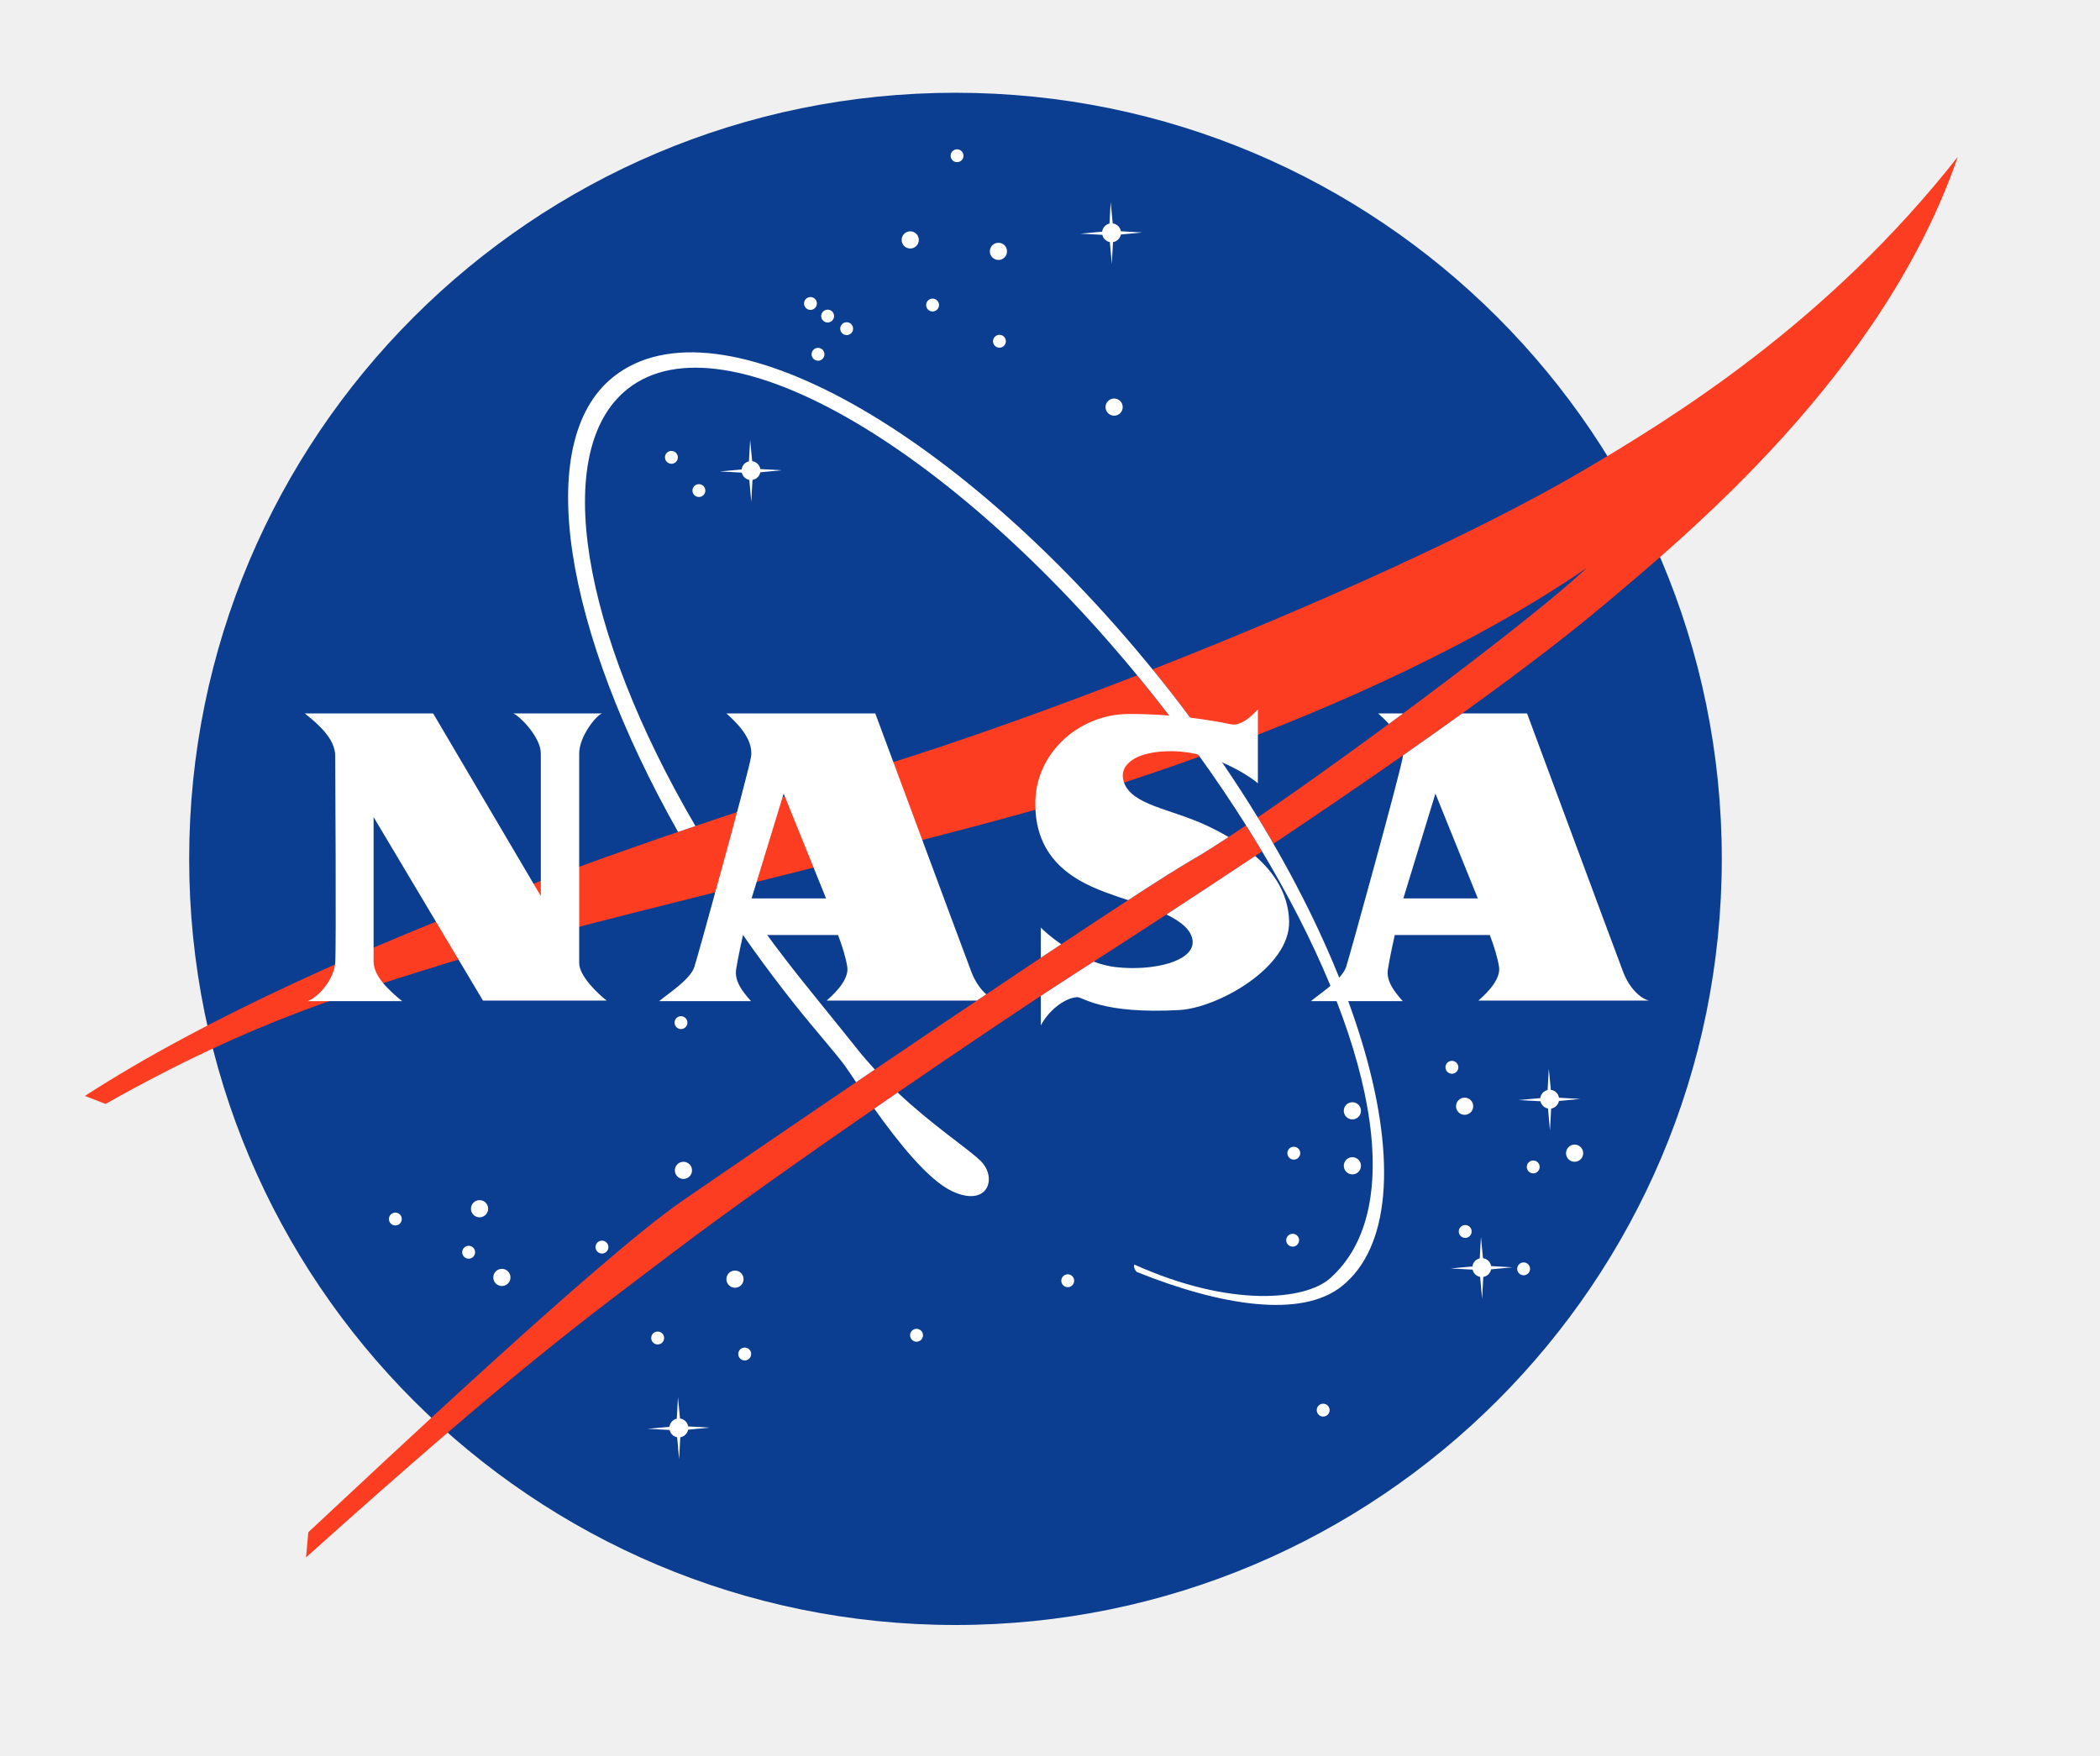
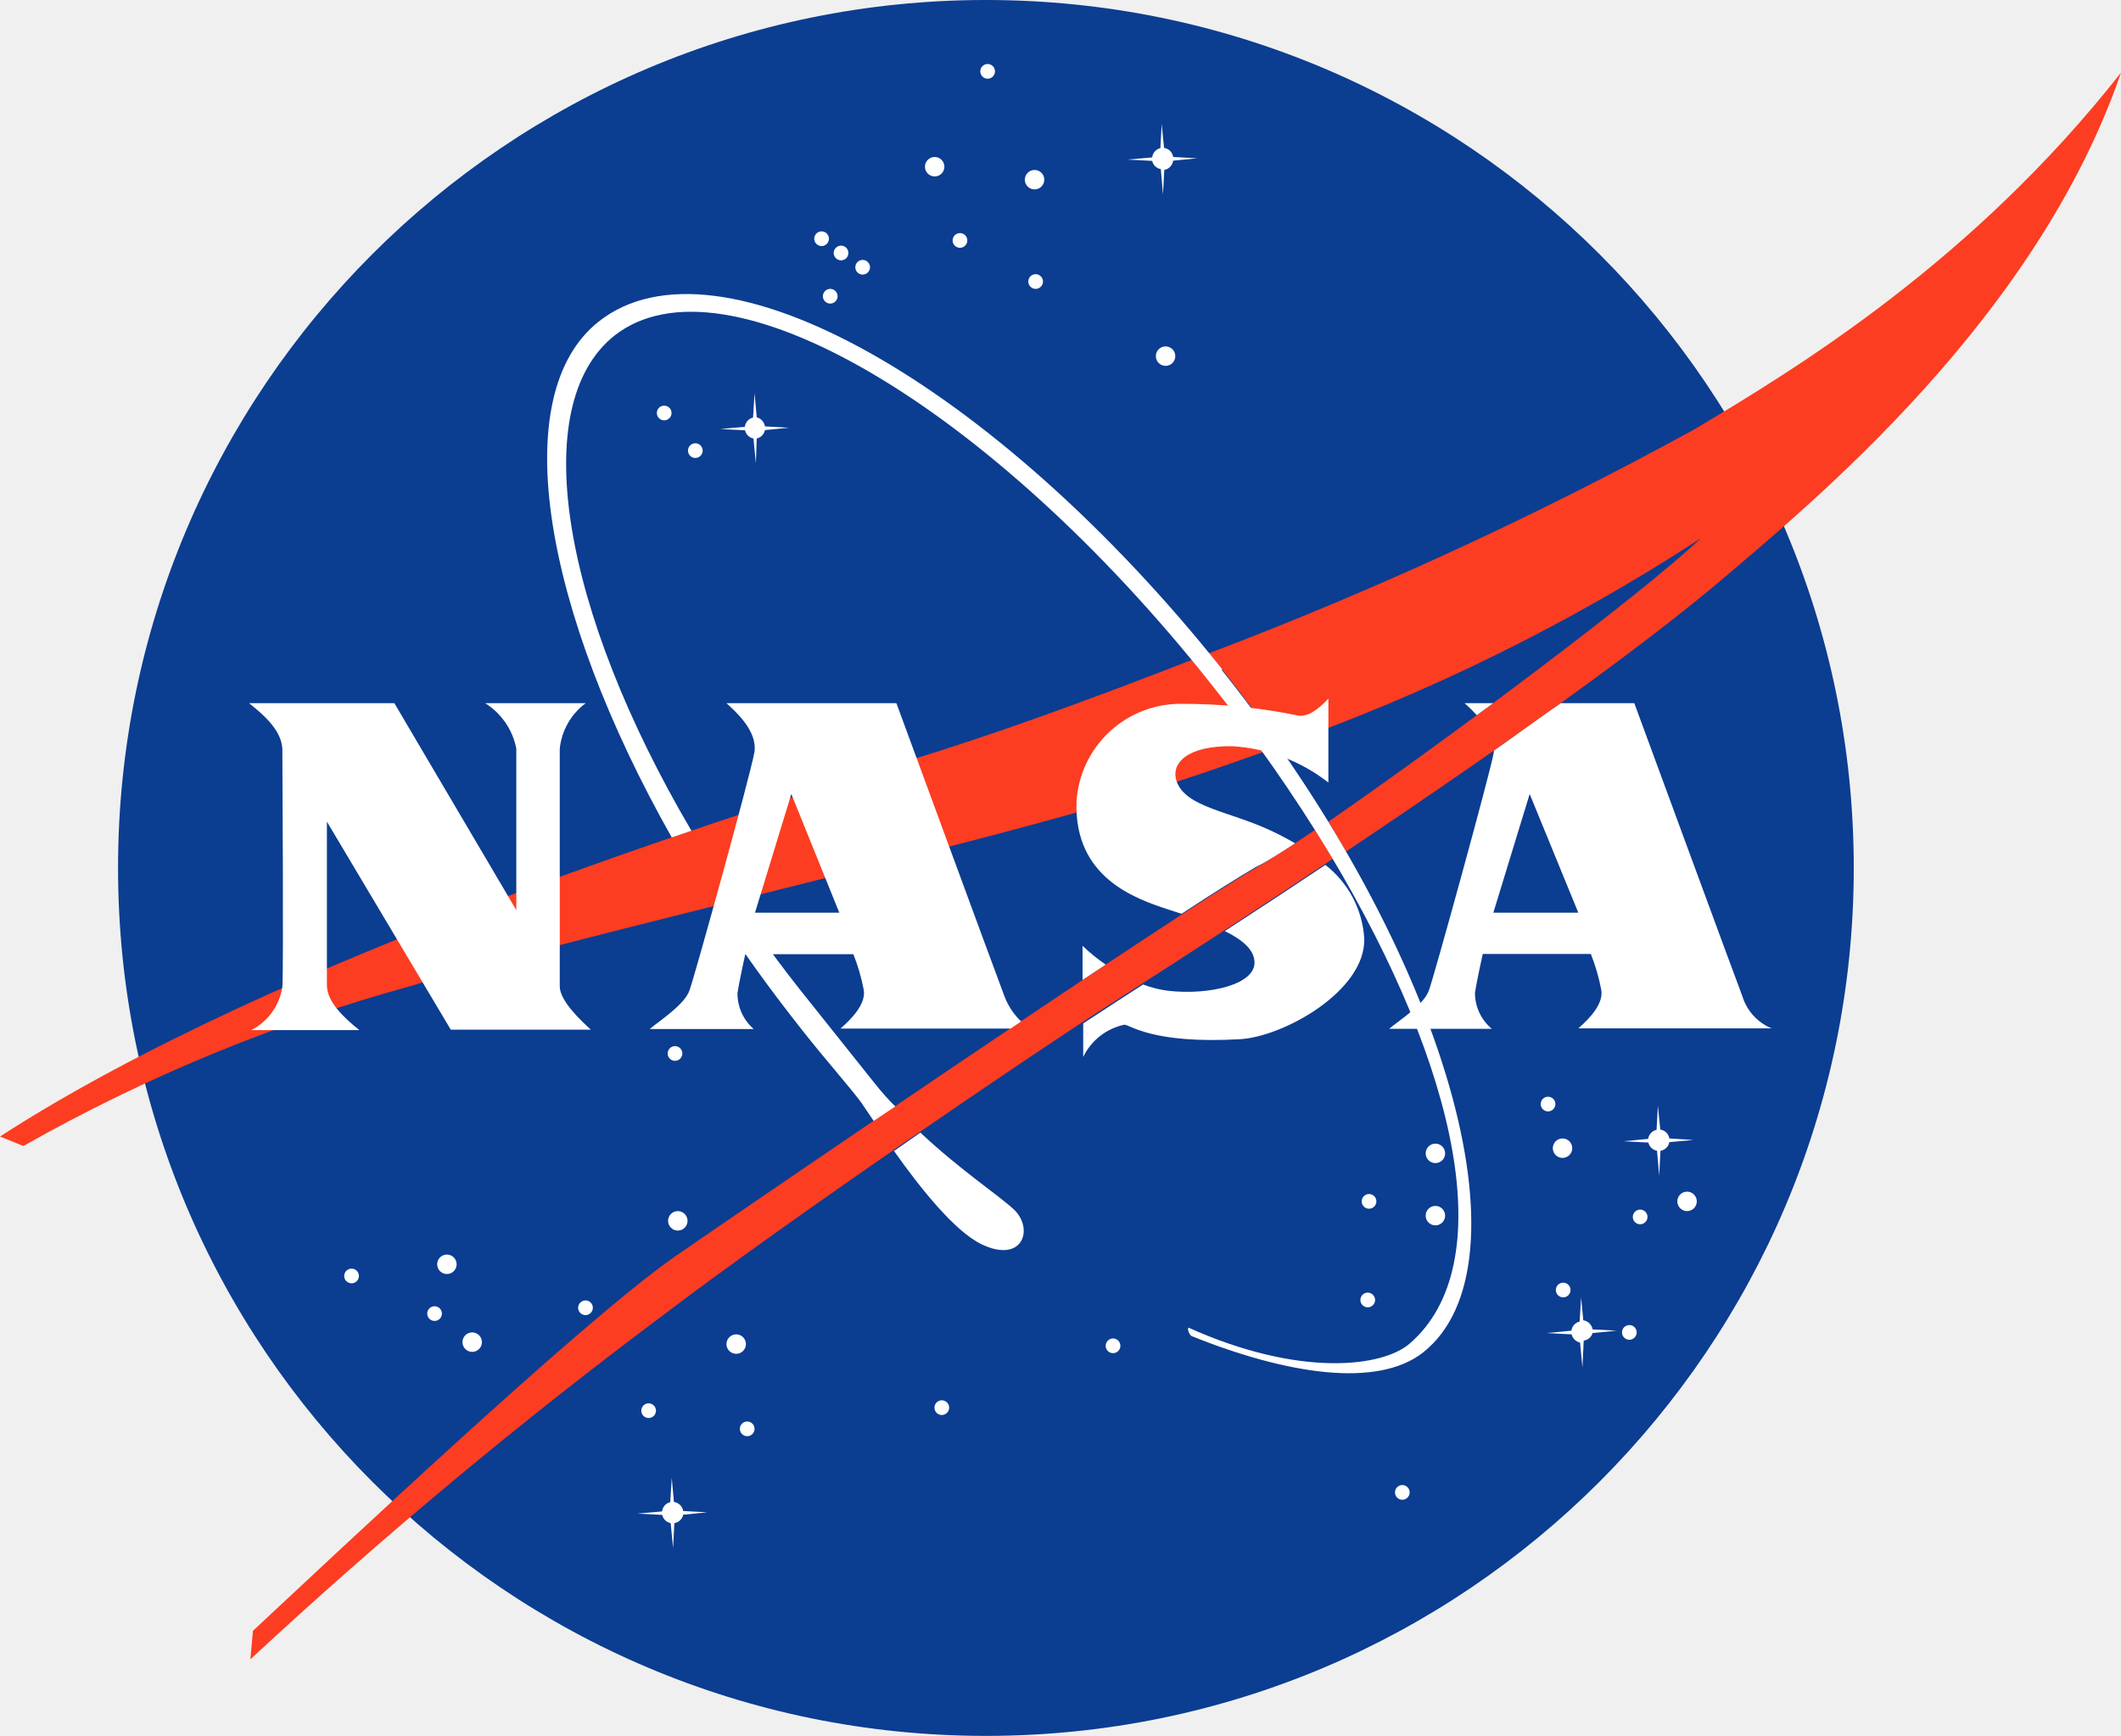
- <svg xmlns="http://www.w3.org/2000/svg" height="92" viewBox="0 0 110 92" width="110">
-   <circle cx="50.049" cy="45" fill="#0b3d91" r="40.14" />
-   <g fill="#fff">
-     <circle cx="47.679" cy="12.57" r=".45" />
-     <circle cx="52.299" cy="13.17" r=".45" />
-     <circle cx="58.359" cy="21.33" r=".45" />
-     <circle cx="25.119" cy="63.33" r=".45" />
-     <circle cx="26.289" cy="66.93" r=".45" />
-     <circle cx="20.709" cy="63.87" r=".337" />
-     <circle cx="39.009" cy="70.942" r=".338" />
-     <circle cx="67.711" cy="64.98" r=".337" />
-     <circle cx="76.052" cy="55.92" r=".338" />
-     <circle cx="35.169" cy="23.962" r=".337" />
-     <circle cx="44.349" cy="17.22" r=".337" />
-     <circle cx="43.352" cy="16.56" r=".337" />
-     <circle cx="42.452" cy="15.9" r=".337" />
-     <circle cx="36.609" cy="25.703" r=".337" />
-     <circle cx="50.131" cy="8.16" r=".337" />
-     <circle cx="52.352" cy="17.88" r=".337" />
-     <circle cx="48.849" cy="15.982" r=".337" />
-     <circle cx="42.849" cy="18.563" r=".337" />
-     <circle cx="69.309" cy="73.883" r=".337" />
-     <circle cx="24.549" cy="65.61" r=".338" />
-     <circle cx="48.009" cy="69.96" r=".338" />
-     <circle cx="31.531" cy="65.34" r=".338" />
-     <circle cx="34.449" cy="70.103" r=".338" />
-     <circle cx="55.929" cy="67.103" r=".337" />
-     <circle cx="67.771" cy="60.42" r=".337" />
-     <circle cx="76.749" cy="64.522" r=".337" />
-     <circle cx="79.809" cy="66.48" r=".337" />
-     <circle cx="80.312" cy="61.14" r=".337" />
-     <circle cx="35.671" cy="53.58" r=".337" />
-     <circle cx="35.799" cy="61.32" r=".45" />
-     <circle cx="38.499" cy="67.02" r=".45" />
-     <circle cx="70.839" cy="61.08" r=".45" />
-     <circle cx="82.479" cy="60.42" r=".45" />
-     <circle cx="76.719" cy="57.96" r=".45" />
-     <circle cx="70.839" cy="58.2" r=".45" />
-     <path d="M58.71 12.288l1.119-.107-1.117-.063c-.035-.216-.208-.385-.426-.413l-.107-1.114-.064 1.123c-.202.045-.357.214-.382.424l-1.144.104 1.152.062c.042.193.198.344.394.38l.104 1.148.061-1.146C58.507 12.651 58.671 12.492 58.71 12.288z" />
-     <path d="M39.824 24.746l1.119-.107-1.117-.063c-.034-.216-.208-.385-.426-.413l-.107-1.114-.063 1.123c-.203.045-.358.214-.383.424l-1.144.104 1.152.062c.042.193.198.344.394.38l.104 1.148.062-1.146C39.622 25.11 39.786 24.95 39.824 24.746z" />
-     <path d="M81.659 57.684l1.119-.107-1.117-.063c-.034-.216-.208-.385-.426-.413l-.107-1.114-.063 1.123c-.202.045-.357.214-.382.424l-1.144.104 1.152.062c.042.193.198.344.394.38l.104 1.148.062-1.146C81.456 58.048 81.62 57.889 81.659 57.684z" />
-     <path d="M36.044 74.906l1.119-.107-1.117-.063c-.035-.216-.208-.385-.426-.413l-.107-1.113-.063 1.122c-.203.045-.358.214-.383.424l-1.144.104 1.152.062c.042.193.198.345.394.38l.104 1.148.062-1.146C35.841 75.27 36.006 75.11 36.044 74.906z" />
-     <path d="M78.104 66.506l1.119-.107-1.117-.063c-.034-.216-.208-.385-.426-.413l-.107-1.114-.063 1.122c-.202.045-.357.214-.382.424l-1.144.104 1.152.062c.042.193.198.344.394.38l.104 1.148.062-1.146C77.901 66.87 78.066 66.71 78.104 66.506z" />
-     <path d="M59.568 35.385c-4.667 1.814-9.219 3.433-13.06 4.635-7.805 2.444-29.16 9.06-42.06 17.4l1.08.42c7.86-4.44 12.969-5.835 17.88-7.38 5.34-1.68 22.603-5.72 30.42-7.92 2.641-.743 5.734-1.716 9.01-2.9-.762-1.063-1.566-2.129-2.412-3.193C60.143 36.088 59.856 35.734 59.568 35.385zM65.27 43.244c-1.13.763-2.077 1.372-2.74 1.756-3.84 2.22-22.561 15-26.82 17.94s-16.08 14.1-19.56 17.34l-.12 1.319c11.22-10.08 14.74-12.566 19.2-15.959 5.52-4.2 16.939-11.97 20.82-14.46 3.71-2.38 7.056-4.569 10.059-6.572-.049-.082-.098-.164-.147-.247C65.736 43.99 65.505 43.618 65.27 43.244zM82.809 24.72c-5.466 3.204-14.081 7.071-22.439 10.352.2.245.399.492.597.741.934 1.176 1.815 2.36 2.644 3.545 6.57-2.42 13.779-5.668 19.499-9.599-2.725 2.582-11.734 9.315-17.227 13.068.283.461.557.922.822 1.381 8.322-5.569 13.922-9.668 17.185-12.409 4.5-3.78 14.76-12.24 18.66-23.58C95.709 16.92 87.621 21.899 82.809 24.72z" fill="#fc3d21" />
-     <path d="M44.884 54.939c-.885-1.114-2.109-2.606-3.028-3.763-1.229-1.547-2.366-3.11-3.408-4.671-.34.085-.679.17-1.018.255 1.258 1.963 2.655 3.923 4.177 5.839 1.112 1.4 2.123 2.527 2.641 3.228.105.142.313.456.594.874.324-.22.651-.442.981-.666C45.504 55.688 45.189 55.323 44.884 54.939zM51.344 60.803c-.727-.688-2.49-1.837-4.325-3.561-.405.278-.814.56-1.224.844 1.185 1.67 2.799 3.721 4.063 4.319C51.762 63.307 52.275 61.685 51.344 60.803zM60.967 35.813c-10.492-13.206-23.309-20.461-28.835-16.07-4.292 3.41-2.53 13.376 3.386 23.845.306-.105.609-.208.909-.31-5.971-10.2-7.605-19.679-3.557-22.896 5.087-4.042 17.37 3.241 27.558 16.064 2.109 2.654 3.963 5.318 5.533 7.915 6.012 9.95 7.857 18.948 3.703 22.621-1.271 1.124-5.155 1.565-10.243-.725-.071.089.043.33.132.389 4.392 1.766 8.599 2.439 10.723.752C75.38 63.342 71.459 49.019 60.967 35.813z" />
-     <path d="M15.969 37.38h6.72l5.64 9.57c0 0 0-6.93 0-7.47 0-.84-1.065-1.935-1.44-2.1.45 0 4.38 0 4.65 0-.285.075-1.2 1.185-1.2 2.1 0 .45 0 10.5 0 10.98 0 .675.975 1.605 1.44 1.965h-6.48l-5.73-9.615c0 0 0 7.17 0 7.56 0 .75.735 1.47 1.5 2.085h-4.95c.705-.3 1.38-1.245 1.44-1.995s0-10.425 0-10.845C17.559 38.7 16.674 37.95 15.969 37.38z" />
-     <path d="M77.439 52.425h8.94c-.495-.12-1.05-.705-1.35-1.485-.3-.78-5.04-13.56-5.04-13.56H76.59c-.964.694-1.997 1.426-3.1 2.197-.003.028-.006.056-.011.083-.148.9-2.808 10.534-2.97 11.01-.225.66-1.38 1.395-1.845 1.785h4.815c-.48-.54-.87-1.065-.78-1.665.09-.6.36-1.8.36-1.8h4.98c.225.6.393 1.139.48 1.65C78.624 51.255 77.994 51.945 77.439 52.425zM73.509 47.07l1.68-5.49 2.22 5.49H73.509zM72.752 37.928c.247-.182.495-.365.742-.548h-1.305C72.319 37.5 72.534 37.689 72.752 37.928z" />
-     <path d="M38.559 50.79c.09-.6.36-1.8.36-1.8h4.98c.225.6.393 1.139.48 1.65.105.615-.525 1.305-1.08 1.785h7.871c.164-.11.327-.22.49-.329-.305-.27-.586-.675-.771-1.156-.3-.78-5.04-13.56-5.04-13.56h-7.8c.375.345 1.455 1.275 1.29 2.28-.147.9-2.808 10.534-2.97 11.01-.225.66-1.38 1.395-1.845 1.785h4.815C38.859 51.915 38.469 51.39 38.559 50.79zM41.049 41.58l2.22 5.49h-3.9L41.049 41.58z" />
-     <path d="M65.748 44.848c-1.468.978-3.017 1.999-4.649 3.065.732.355 1.315.801 1.371 1.377.104 1.082-2.07 1.605-4.035 1.38-.393-.045-.779-.148-1.147-.286-.408.263-.82.528-1.238.796-.425.273-.941.609-1.53.997v1.553c.39-.765 1.243-1.45 1.905-1.485.285-.015 1.275.9 5.355.675 1.98-.109 5.805-2.22 5.745-4.65C67.489 46.834 66.739 45.714 65.748 44.848zM54.519 48.6v1.582c.361-.241.717-.478 1.066-.709C55.036 49.091 54.647 48.734 54.519 48.6zM64.353 43.855c-.38-.225-.765-.422-1.134-.596-1.92-.9-3.93-1.065-4.35-2.28-.296-.857.54-1.65 2.58-1.62 2.04.03 3.93 1.245 4.44 1.68v-3.87c-.15.15-.808.905-1.41.78-1.155-.24-3.12-.553-5.37-.54-2.58.015-4.8 2.009-4.875 4.53-.105 3.525 2.715 4.485 4.305 5.04.164.057.351.118.554.183 1.525-.992 2.731-1.756 3.437-2.163C63.004 44.726 63.625 44.334 64.353 43.855z" />
+ <svg xmlns="http://www.w3.org/2000/svg" viewBox="0 0 98.1 80.28">
+   <defs>
+     <style>.cls-1{fill:#0b3d91;}.cls-2{fill:#fff;}.cls-3{fill:#fc3d21;}</style>
+   </defs>
+   <g id="Capa_2" data-name="Capa 2">
+     <g id="Capa_1-2" data-name="Capa 1">
+       <circle class="cls-1" cx="45.6" cy="40.14" r="40.14" />
+       <circle class="cls-2" cx="43.23" cy="7.71" r="0.45" />
+       <circle class="cls-2" cx="47.85" cy="8.31" r="0.45" />
+       <circle class="cls-2" cx="53.91" cy="16.47" r="0.45" />
+       <circle class="cls-2" cx="20.67" cy="58.47" r="0.45" />
+       <circle class="cls-2" cx="21.84" cy="62.07" r="0.45" />
+       <circle class="cls-2" cx="16.26" cy="59.01" r="0.34" />
+       <circle class="cls-2" cx="34.56" cy="66.08" r="0.34" />
+       <circle class="cls-2" cx="63.26" cy="60.12" r="0.34" />
+       <circle class="cls-2" cx="71.6" cy="51.06" r="0.34" />
+       <circle class="cls-2" cx="30.72" cy="19.1" r="0.34" />
+       <circle class="cls-2" cx="39.9" cy="12.36" r="0.34" />
+       <circle class="cls-2" cx="38.9" cy="11.7" r="0.34" />
+       <circle class="cls-2" cx="38" cy="11.04" r="0.34" />
+       <circle class="cls-2" cx="32.16" cy="20.84" r="0.34" />
+       <circle class="cls-2" cx="45.68" cy="3.3" r="0.34" />
+       <circle class="cls-2" cx="47.9" cy="13.02" r="0.34" />
+       <circle class="cls-2" cx="44.4" cy="11.12" r="0.34" />
+       <circle class="cls-2" cx="38.4" cy="13.7" r="0.34" />
+       <circle class="cls-2" cx="64.86" cy="69.02" r="0.34" />
+       <circle class="cls-2" cx="20.1" cy="60.75" r="0.34" />
+       <circle class="cls-2" cx="43.56" cy="65.1" r="0.34" />
+       <circle class="cls-2" cx="27.08" cy="60.48" r="0.34" />
+       <circle class="cls-2" cx="30" cy="65.24" r="0.34" />
+       <circle class="cls-2" cx="51.48" cy="62.24" r="0.34" />
+       <circle class="cls-2" cx="63.32" cy="55.56" r="0.34" />
+       <circle class="cls-2" cx="72.3" cy="59.66" r="0.34" />
+       <circle class="cls-2" cx="75.36" cy="61.62" r="0.34" />
+       <circle class="cls-2" cx="75.86" cy="56.28" r="0.34" />
+       <circle class="cls-2" cx="31.22" cy="48.72" r="0.34" />
+       <circle class="cls-2" cx="31.35" cy="56.46" r="0.45" />
+       <circle class="cls-2" cx="34.05" cy="62.16" r="0.45" />
+       <circle class="cls-2" cx="66.39" cy="56.22" r="0.45" />
+       <circle class="cls-2" cx="78.03" cy="55.56" r="0.45" />
+       <circle class="cls-2" cx="72.27" cy="53.1" r="0.45" />
+       <circle class="cls-2" cx="66.39" cy="53.34" r="0.45" />
+       <path class="cls-2" d="M54.26,7.43l1.12-.11-1.12-.06a.49.49,0,0,0-.42-.42l-.11-1.11-.06,1.12a.5.5,0,0,0-.38.43l-1.15.1,1.15.06a.49.49,0,0,0,.4.38L53.79,9l.06-1.14A.51.51,0,0,0,54.26,7.43Z" />
+       <path class="cls-2" d="M35.38,19.89l1.12-.11-1.12-.06A.51.51,0,0,0,35,19.3l-.1-1.11-.07,1.12a.5.5,0,0,0-.38.43l-1.14.1,1.15.06a.49.49,0,0,0,.39.38l.11,1.15L35,20.28A.5.5,0,0,0,35.38,19.89Z" />
+       <path class="cls-2" d="M77.21,52.82l1.12-.1-1.12-.07a.49.49,0,0,0-.42-.41l-.11-1.11-.06,1.12a.5.5,0,0,0-.39.42l-1.14.11,1.15.06a.5.5,0,0,0,.4.38l.1,1.15.06-1.15A.49.49,0,0,0,77.21,52.82Z" />
+       <path class="cls-2" d="M31.6,70.05l1.12-.11-1.12-.06a.51.51,0,0,0-.43-.42l-.1-1.11L31,69.47a.5.5,0,0,0-.38.43l-1.14.1,1.15.06a.49.49,0,0,0,.39.38l.11,1.15.06-1.15A.5.5,0,0,0,31.6,70.05Z" />
+       <path class="cls-2" d="M73.66,61.65l1.12-.11-1.12-.06a.51.51,0,0,0-.43-.42L73.13,60l-.07,1.12a.49.49,0,0,0-.38.42l-1.14.11,1.15.06a.51.51,0,0,0,.39.38l.11,1.15L73.25,62A.5.5,0,0,0,73.66,61.65Z" />
+       <path class="cls-3" d="M55.12,30.52C50.45,32.34,45.9,34,42.06,35.16,34.26,37.6,12.9,44.22,0,52.56L1.08,53A78.73,78.73,0,0,1,19,45.6c5.34-1.68,22.6-5.72,30.42-7.92,2.64-.74,5.73-1.72,9-2.9-.76-1.06-1.57-2.13-2.41-3.19C55.7,31.23,55.41,30.87,55.12,30.52Zm5.7,7.86c-1.13.77-2.08,1.38-2.74,1.76-3.84,2.22-22.56,15-26.82,17.94S15.18,72.18,11.7,75.42l-.12,1.32a232.09,232.09,0,0,1,19.2-16c5.52-4.2,16.94-12,20.82-14.46q5.57-3.57,10.06-6.57l-.15-.25C61.29,39.13,61.06,38.76,60.82,38.38ZM78.36,19.86A178,178,0,0,1,55.92,30.21l.6.74q1.4,1.77,2.64,3.55a91.34,91.34,0,0,0,19.5-9.6C75.94,27.48,66.93,34.21,61.44,38c.28.46.55.92.82,1.38,8.32-5.57,13.92-9.67,17.18-12.41C83.94,23.16,94.2,14.7,98.1,3.36,91.26,12.06,83.17,17,78.36,19.86Z" />
+       <path class="cls-2" d="M40.44,50.08l-3-3.76Q35.57,44,34,41.64l-1,.26c1.26,2,2.66,3.92,4.18,5.84,1.11,1.4,2.12,2.53,2.64,3.23l.59.87,1-.67C41.06,50.83,40.74,50.46,40.44,50.08Zm6.46,5.86c-.73-.68-2.49-1.83-4.33-3.56l-1.22.85c1.18,1.67,2.8,3.72,4.06,4.32C47.31,58.45,47.83,56.83,46.9,55.94Zm9.62-25C46,17.75,33.21,10.49,27.68,14.88c-4.29,3.41-2.53,13.38,3.39,23.85l.91-.31c-6-10.2-7.61-19.68-3.56-22.9,5.09-4,17.37,3.24,27.56,16.07a75,75,0,0,1,5.53,7.91c6,10,7.86,19,3.71,22.62-1.28,1.13-5.16,1.57-10.25-.72-.07.09.05.33.14.39,4.39,1.76,8.59,2.43,10.72.75C70.93,58.48,67,44.16,56.52,31Z" />
+       <path class="cls-2" d="M11.52,32.52h6.72l5.64,9.57V34.62a3.2,3.2,0,0,0-1.44-2.1h4.65a3,3,0,0,0-1.2,2.1v11c0,.67,1,1.6,1.44,2H20.85L15.12,38v7.56c0,.75.74,1.47,1.5,2.08h-5a2.69,2.69,0,0,0,1.44-2c.06-.75,0-10.43,0-10.85C13.11,33.84,12.23,33.09,11.52,32.52Z" />
+       <path class="cls-2" d="M73,47.56h8.94a2.36,2.36,0,0,1-1.35-1.48c-.3-.78-5-13.56-5-13.56h-3.4c-1,.69-2,1.43-3.1,2.2a.25.25,0,0,1,0,.08c-.15.9-2.81,10.53-3,11-.22.66-1.38,1.39-1.84,1.78H69a2.16,2.16,0,0,1-.78-1.66c.09-.6.36-1.8.36-1.8h5a9,9,0,0,1,.48,1.65C74.18,46.4,73.55,47.08,73,47.56Zm-3.93-5.35,1.68-5.49L73,42.21Zm-.76-9.14.75-.55H67.74A6.83,6.83,0,0,1,68.3,33.07Z" />
+       <path class="cls-2" d="M34.11,45.93c.09-.6.36-1.8.36-1.8h5a9,9,0,0,1,.48,1.65c.11.62-.52,1.31-1.08,1.79h7.87l.49-.33a3.14,3.14,0,0,1-.77-1.16c-.3-.78-5-13.56-5-13.56H33.6c.38.35,1.46,1.28,1.29,2.28s-2.81,10.53-3,11c-.22.66-1.38,1.4-1.84,1.79h4.81A2.18,2.18,0,0,1,34.11,45.93Zm2.49-9.21,2.22,5.49h-3.9Z" />
+       <path class="cls-2" d="M61.3,40q-2.2,1.47-4.65,3.06c.73.36,1.32.8,1.37,1.38.11,1.08-2.07,1.6-4,1.38a5,5,0,0,1-1.15-.29l-1.24.8-1.53,1v1.55A2.75,2.75,0,0,1,52,47.39c.28,0,1.27.9,5.35.67,2-.11,5.81-2.22,5.75-4.65A4.67,4.67,0,0,0,61.3,40ZM50.07,43.74v1.58l1.07-.71A8.33,8.33,0,0,1,50.07,43.74ZM59.9,39c-.38-.22-.76-.42-1.13-.59-1.92-.9-3.93-1.07-4.35-2.28-.29-.86.54-1.65,2.58-1.62a8,8,0,0,1,4.44,1.68V32.31c-.15.15-.81.9-1.41.78a26.53,26.53,0,0,0-5.37-.54,4.82,4.82,0,0,0-4.87,4.53c-.11,3.52,2.71,4.48,4.3,5l.56.18c1.52-1,2.73-1.75,3.43-2.16C58.56,39.87,59.18,39.47,59.9,39Z" />
+     </g>
  </g>
</svg>
